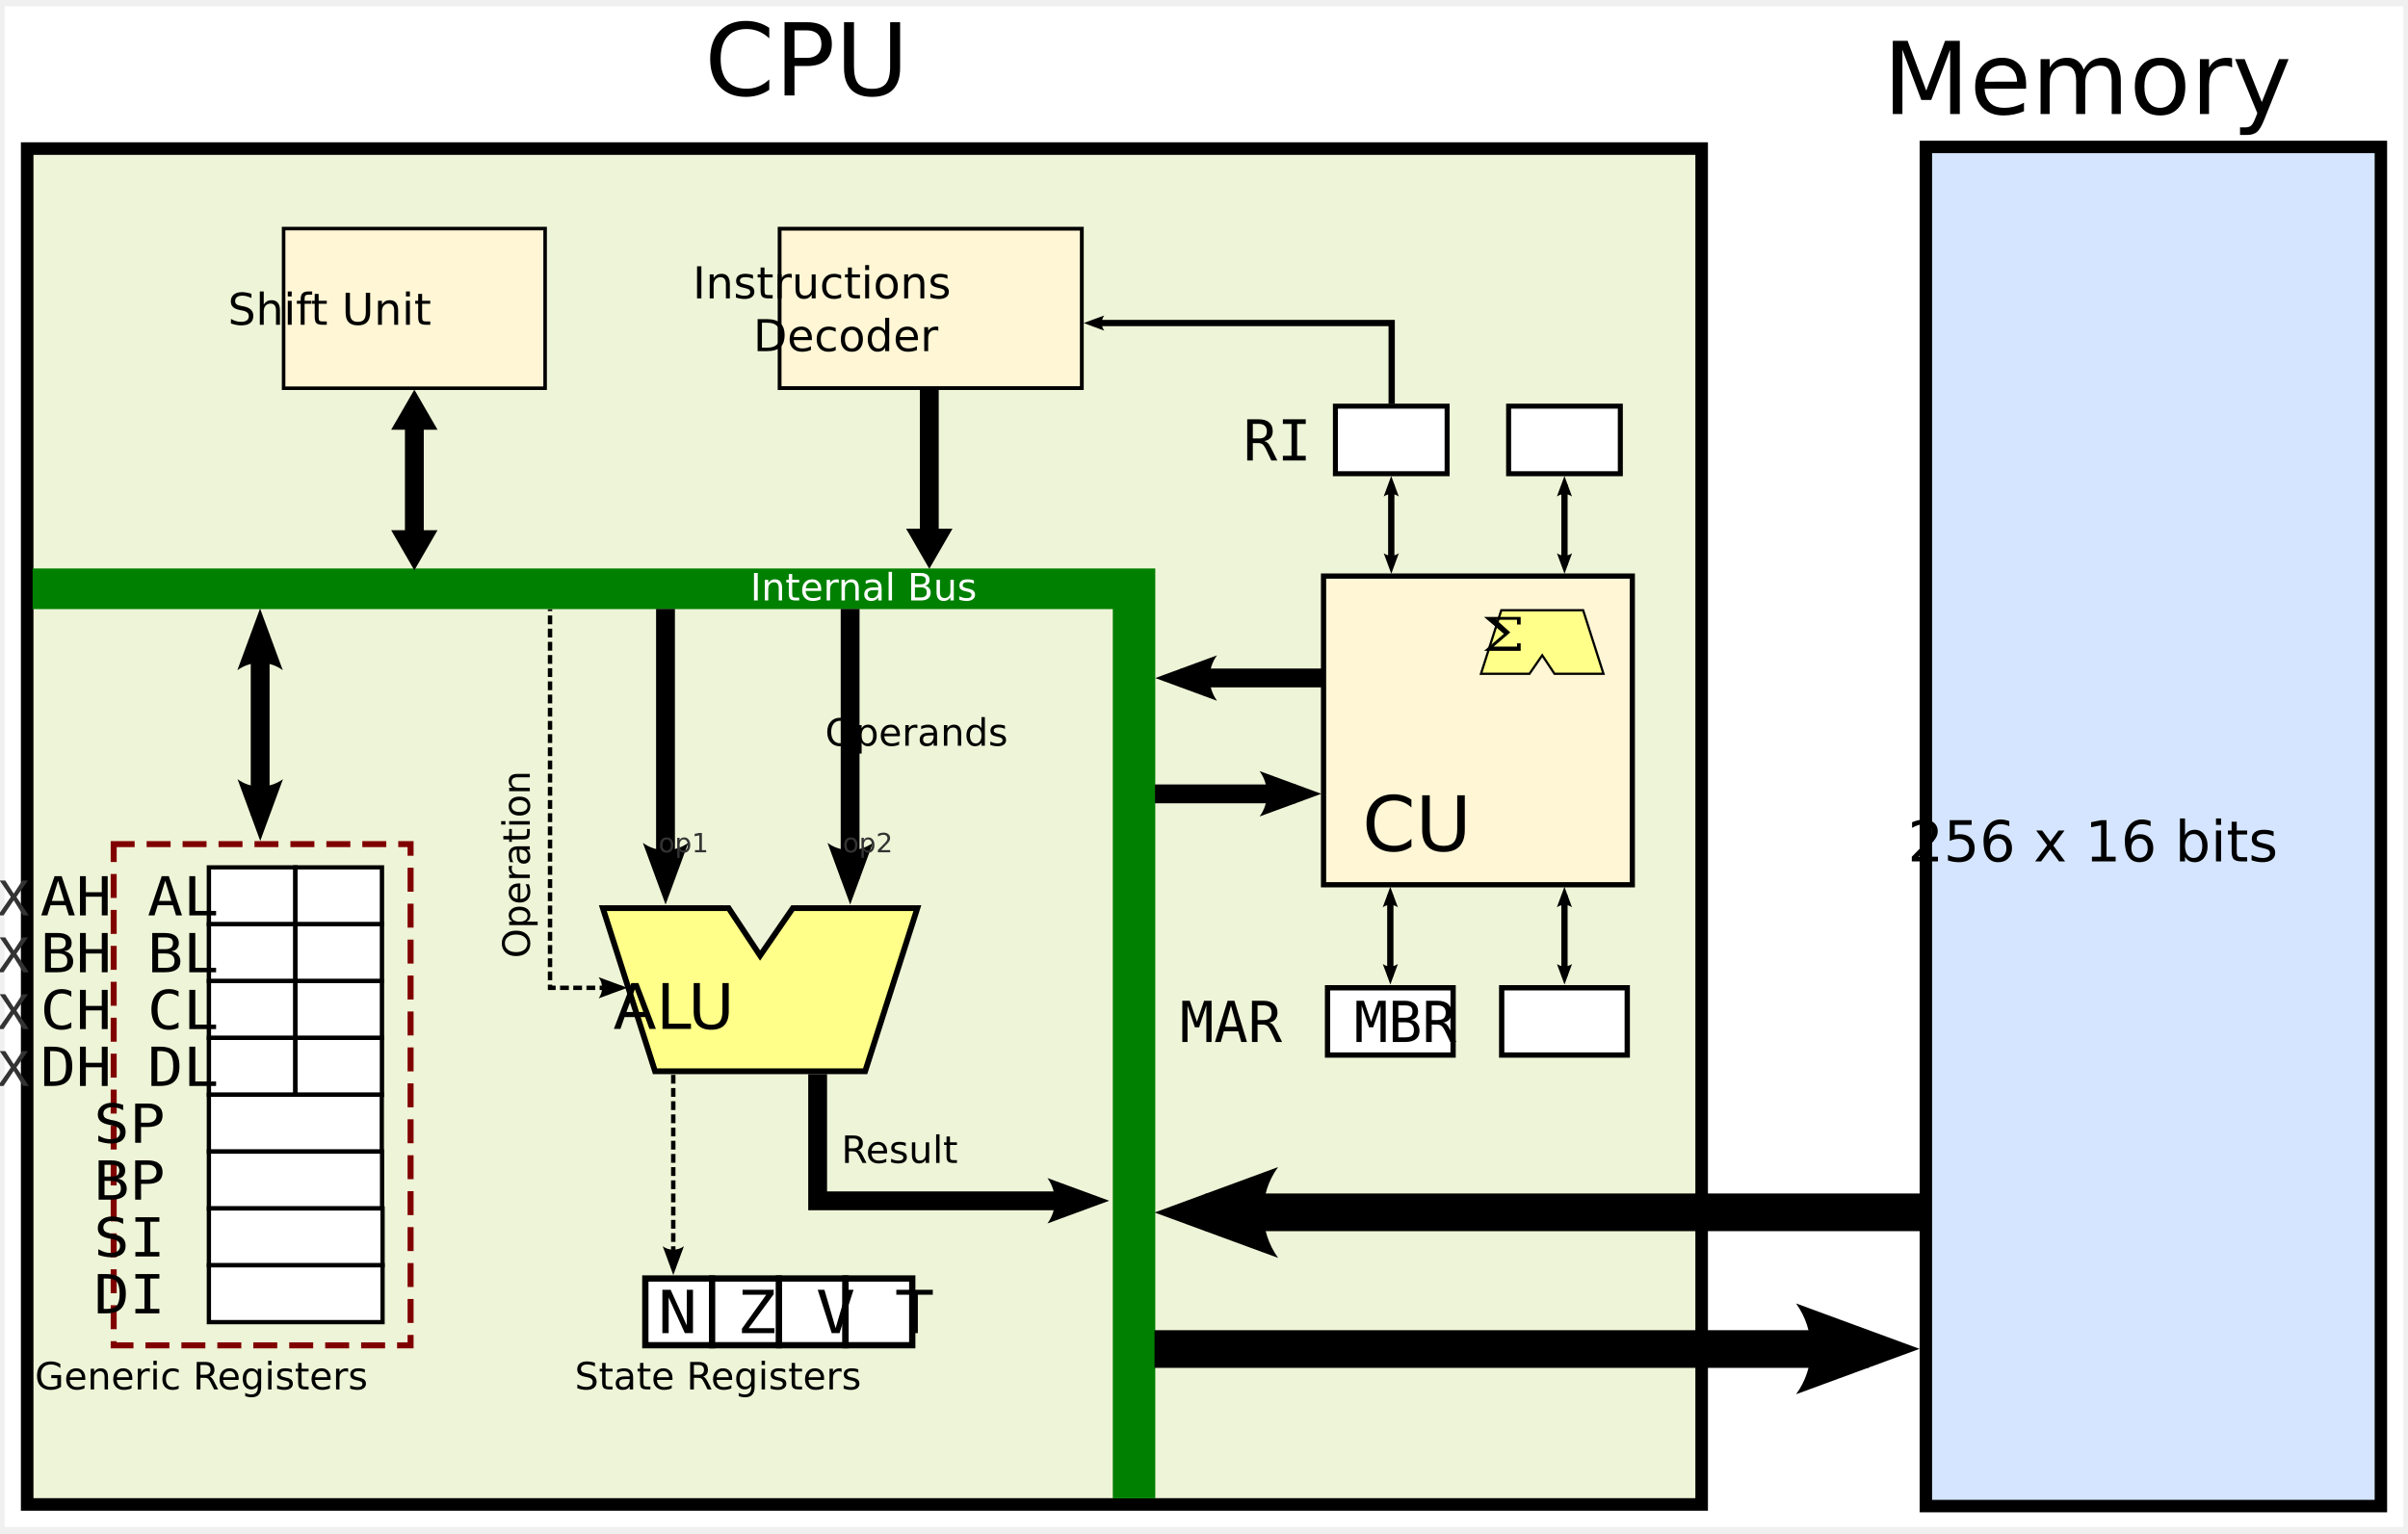
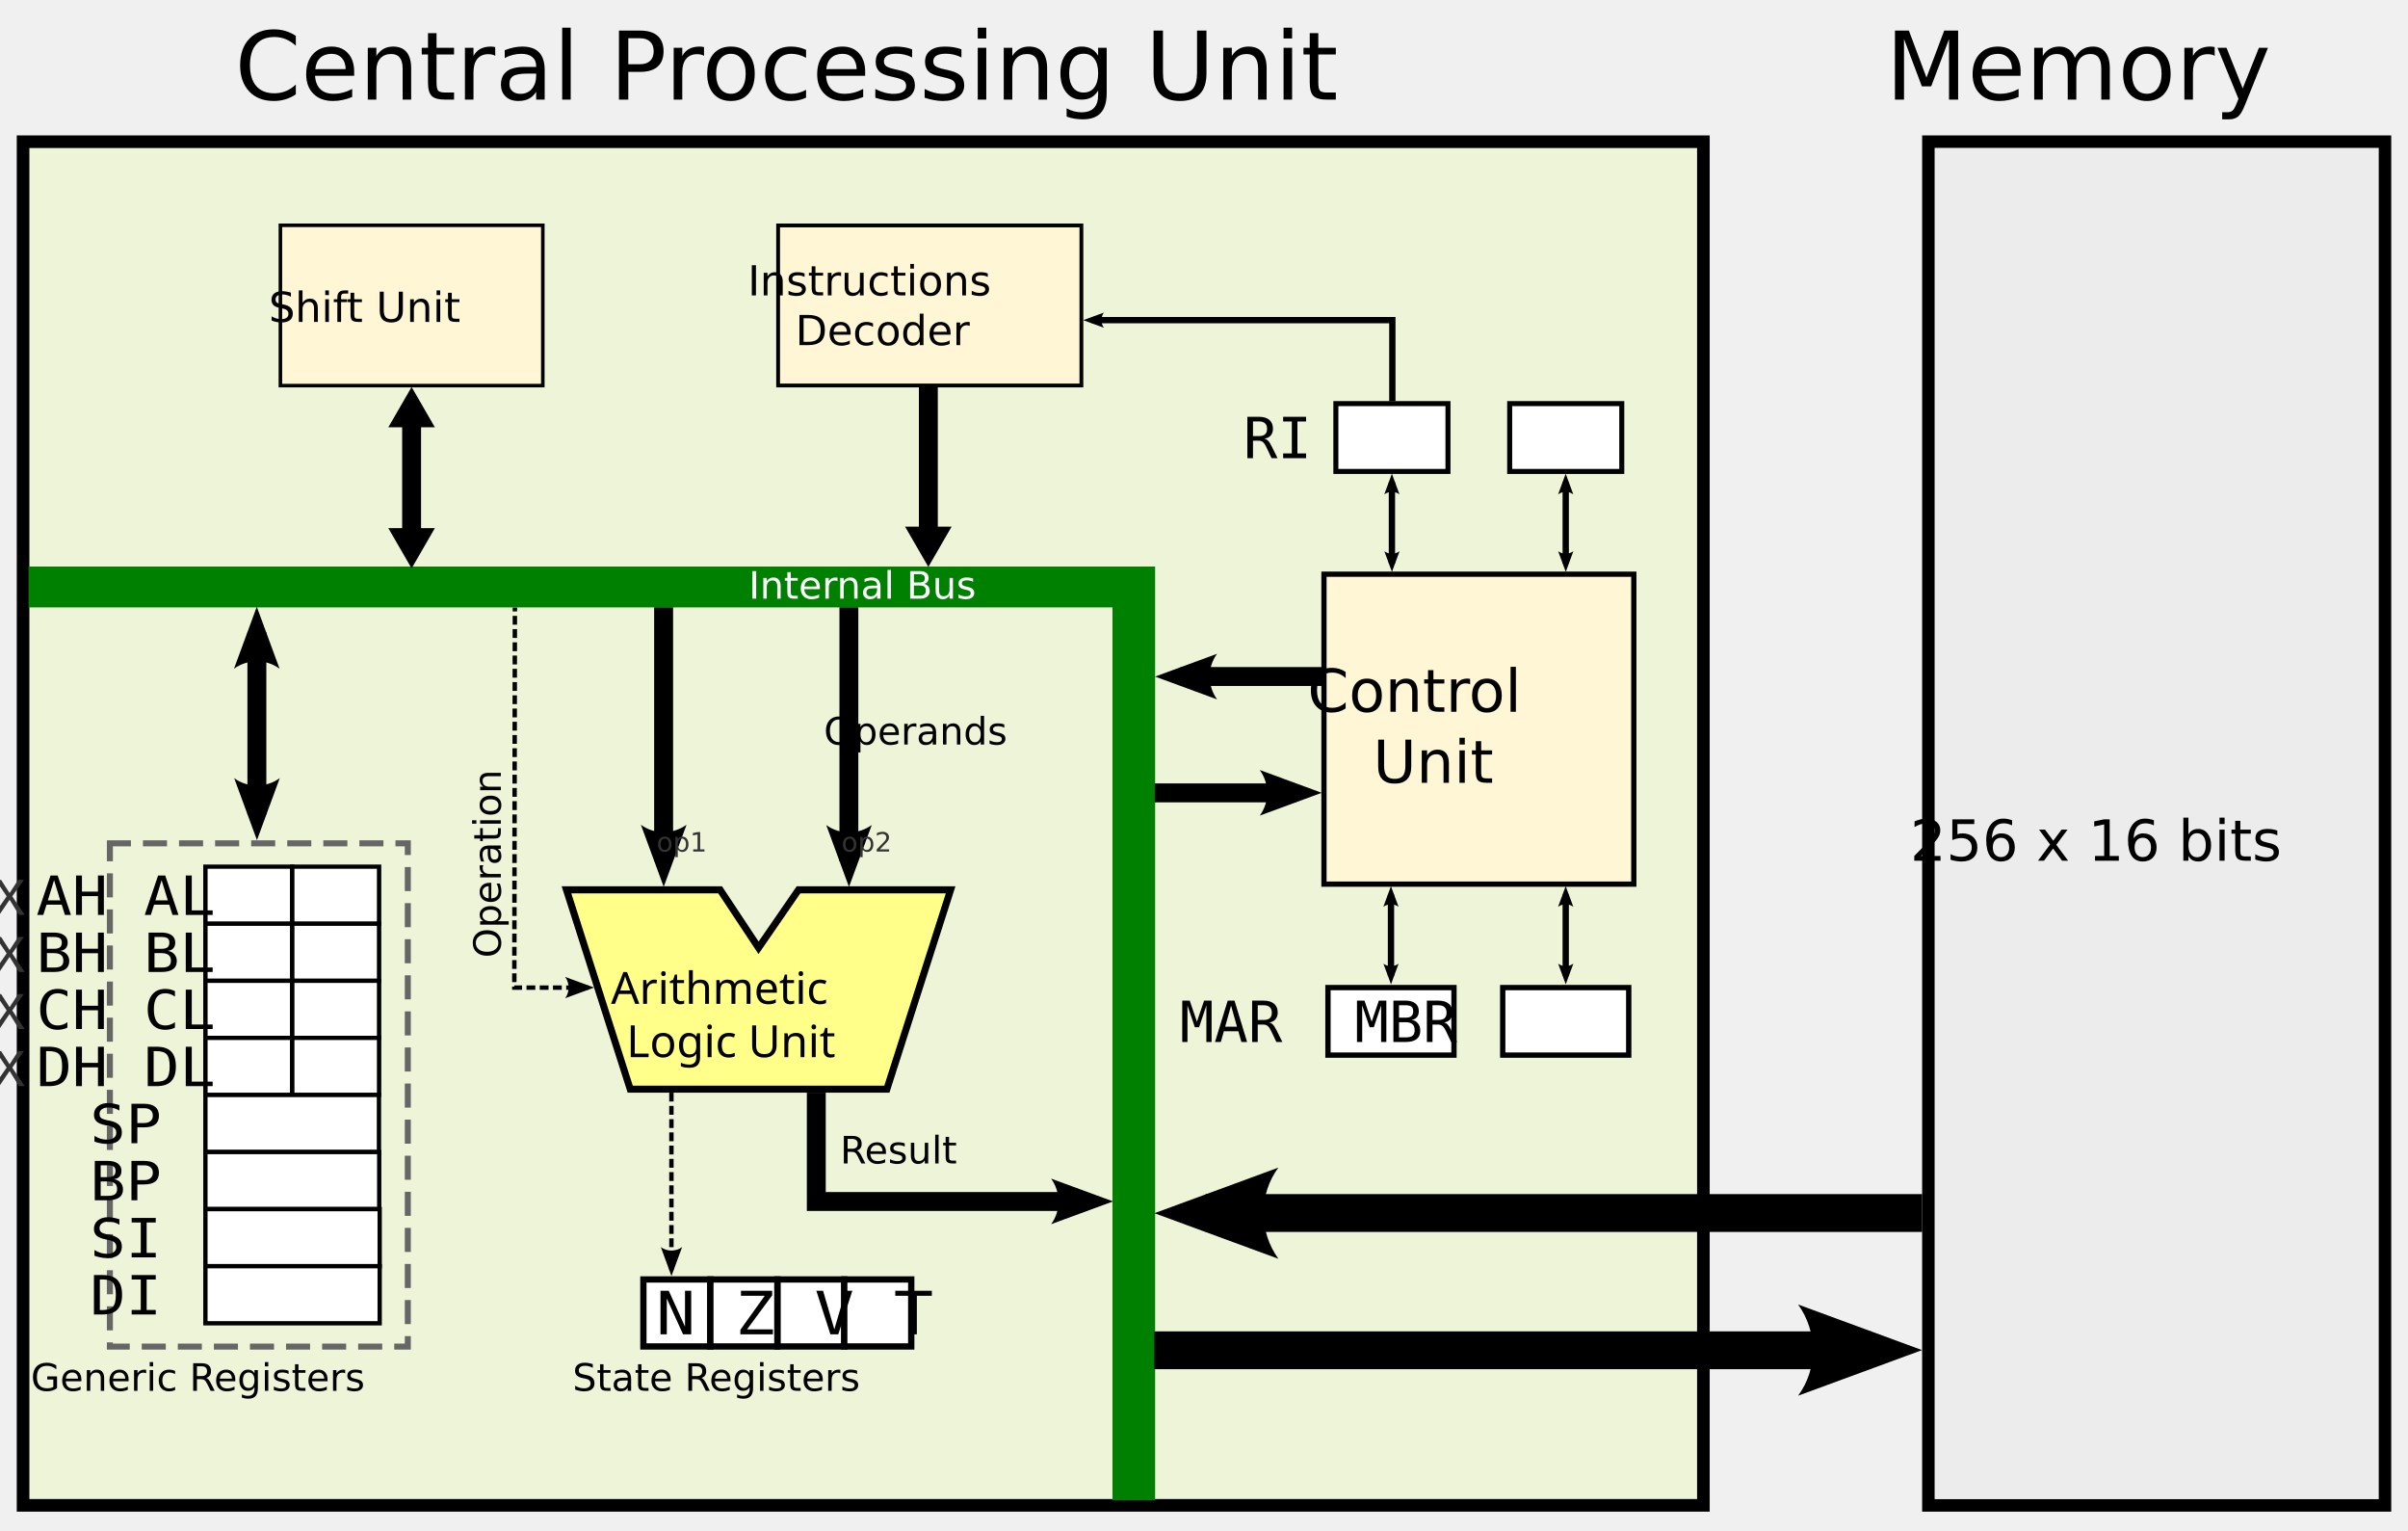
- <svg xmlns="http://www.w3.org/2000/svg" xmlns:ns1="http://sodipodi.sourceforge.net/DTD/inkex-0.dtd" width="288.111mm" height="183.487mm" id="svg2" version="1.1">
+ <svg xmlns="http://www.w3.org/2000/svg" xmlns:ns1="http://sodipodi.sourceforge.net/DTD/inkex-0.dtd" width="287.111mm" height="182.487mm" id="svg2" version="1.1">
  <defs id="defs4">
+     <style id="styles">
+ svg {
+    background-color: #fff;
+ }
+ </style>
    <marker orient="auto" refY="0" refX="0" id="TriangleInS" style="overflow:visible">
      <path id="path5653" d="M 5.77,0 -2.88,5 V -5 Z" style="fill-rule:evenodd;stroke:#000000;stroke-width:1pt" transform="scale(-0.2)" />
    </marker>
    <marker orient="auto" refY="0" refX="0" id="TriangleOutS" style="overflow:visible">
      <path id="path5662" d="M 5.77,0 -2.88,5 V -5 Z" style="fill-rule:evenodd;stroke:#000000;stroke-width:1pt" transform="scale(0.2)" />
    </marker>
    <marker orient="auto" refY="0" refX="0" id="Arrow2Sstart" style="overflow:visible">
      <path id="path8250" style="fill-rule:evenodd;stroke-width:0.625;stroke-linejoin:round" d="M 8.719,4.034 -2.207,0.016 8.719,-4.002 c -1.745,2.372 -1.735,5.617 -6e-7,8.035 z" transform="matrix(0.3,0,0,0.3,-0.69,0)" />
    </marker>
    <marker orient="auto" refY="0" refX="0" id="Arrow2Send" style="overflow:visible">
      <path id="path8253" style="fill-rule:evenodd;stroke-width:0.625;stroke-linejoin:round" d="M 8.719,4.034 -2.207,0.016 8.719,-4.002 c -1.745,2.372 -1.735,5.617 -6e-7,8.035 z" transform="matrix(-0.3,0,0,-0.3,0.69,0)" />
    </marker>
    <marker orient="auto" refY="0" refX="0" id="Arrow1Sstart" style="overflow:visible">
      <path id="path8232" d="M 0,0 5,-5 -12.5,0 5,5 Z" style="fill-rule:evenodd;stroke:#000000;stroke-width:1pt" transform="matrix(0.2,0,0,0.2,1.2,0)" />
    </marker>
    <marker orient="auto" refY="0" refX="0" id="Arrow1Mstart" style="overflow:visible">
      <path id="path8226" d="M 0,0 5,-5 -12.5,0 5,5 Z" style="fill-rule:evenodd;stroke:#000000;stroke-width:1pt" transform="matrix(0.4,0,0,0.4,4,0)" />
    </marker>
    <marker orient="auto" refY="0" refX="0" id="Arrow2Mstart" style="overflow:visible">
      <path id="path8244" style="fill-rule:evenodd;stroke-width:0.625;stroke-linejoin:round" d="M 8.719,4.034 -2.207,0.016 8.719,-4.002 c -1.745,2.372 -1.735,5.617 -6e-7,8.035 z" transform="scale(0.6)" />
    </marker>
    <marker orient="auto" refY="0" refX="0" id="Arrow2Mend" style="overflow:visible">
      <path id="path8247" style="fill-rule:evenodd;stroke-width:0.625;stroke-linejoin:round" d="M 8.719,4.034 -2.207,0.016 8.719,-4.002 c -1.745,2.372 -1.735,5.617 -6e-7,8.035 z" transform="scale(-0.6)" />
    </marker>
    <marker orient="auto" refY="0" refX="0" id="Arrow1Send" style="overflow:visible">
      <path id="path8235" d="M 0,0 5,-5 -12.5,0 5,5 Z" style="fill-rule:evenodd;stroke:#000000;stroke-width:1pt" transform="matrix(-0.2,0,0,-0.2,-1.2,0)" />
    </marker>
    <marker orient="auto" refY="0" refX="0" id="Arrow1Lend" style="overflow:visible">
      <path id="path8223" d="M 0,0 5,-5 -12.5,0 5,5 Z" style="fill-rule:evenodd;stroke:#000000;stroke-width:1pt" transform="matrix(-0.8,0,0,-0.8,-10,0)" />
    </marker>
    <marker orient="auto" refY="0" refX="0" id="Arrow2Sstart-7" style="overflow:visible">
      <path id="path8250-8" style="fill-rule:evenodd;stroke-width:0.625;stroke-linejoin:round" d="M 8.719,4.034 -2.207,0.016 8.719,-4.002 c -1.745,2.372 -1.735,5.617 -6e-7,8.035 z" transform="matrix(0.3,0,0,0.3,-0.69,0)" />
    </marker>
    <marker orient="auto" refY="0" refX="0" id="Arrow2Send-2" style="overflow:visible">
      <path id="path8253-3" style="fill-rule:evenodd;stroke-width:0.625;stroke-linejoin:round" d="M 8.719,4.034 -2.207,0.016 8.719,-4.002 c -1.745,2.372 -1.735,5.617 -6e-7,8.035 z" transform="matrix(-0.3,0,0,-0.3,0.69,0)" />
    </marker>
    <marker orient="auto" refY="0" refX="0" id="Arrow2Sstart-6" style="overflow:visible">
      <path id="path8250-0" style="fill-rule:evenodd;stroke-width:0.625;stroke-linejoin:round" d="M 8.719,4.034 -2.207,0.016 8.719,-4.002 c -1.745,2.372 -1.735,5.617 -6e-7,8.035 z" transform="matrix(0.3,0,0,0.3,-0.69,0)" />
    </marker>
    <marker orient="auto" refY="0" refX="0" id="Arrow2Send-9" style="overflow:visible">
      <path id="path8253-1" style="fill-rule:evenodd;stroke-width:0.625;stroke-linejoin:round" d="M 8.719,4.034 -2.207,0.016 8.719,-4.002 c -1.745,2.372 -1.735,5.617 -6e-7,8.035 z" transform="matrix(-0.3,0,0,-0.3,0.69,0)" />
    </marker>
  </defs>
-   <g id="layer1" transform="translate(-77.03427,-84.54429)">
-     <rect style="fill:#ffffff;fill-opacity:1;stroke:none;stroke-width:49.395" id="rect8183" width="1084.724" height="687.874" x="79.135" y="87.354" />
-     <rect style="fill:#eef4d7;stroke:#000000;stroke-width:5.68;stroke-linecap:square;stroke-linejoin:miter;stroke-miterlimit:4;stroke-dasharray:none;stroke-dashoffset:0;stroke-opacity:1" id="cpu" width="757.219" height="613.289" x="89.323" y="151.749">
+   <g id="layer1" transform="translate(-78.92404,-86.43405)">
+     <rect style="fill:#eef4d7;stroke:#000000;stroke-width:5.684;stroke-linecap:square;stroke-linejoin:miter;stroke-miterlimit:4;stroke-dasharray:none;stroke-dashoffset:0;stroke-opacity:1" id="cpu" width="757.219" height="614.316" x="89.323" y="150.276">
      </rect>
-     <text xml:space="preserve" style="font-style:normal;font-variant:normal;font-weight:normal;font-stretch:normal;font-size:34.078px;line-height:0%;font-family:'DejaVu Sans';-inkscape-font-specification:'DejaVu Sans';text-align:center;letter-spacing:0px;word-spacing:0px;writing-mode:lr-tb;text-anchor:middle;fill:#000000;fill-opacity:1;stroke:none;stroke-width:2.84" x="468.909" y="127.716" id="text3757">
-       <tspan id="tspan3759" x="468.909" y="127.716" style="font-size:45.437px;line-height:1.5;stroke-width:2.84">CPU</tspan>
+     <path style="fill:none;stroke:#000000;stroke-width:8.508;stroke-linecap:butt;stroke-linejoin:miter;stroke-miterlimit:4;stroke-dasharray:none;stroke-opacity:1;marker-start:none;marker-end:url(#Arrow2Send)" d="M 461.47,359.996 V 474.492" id="path3276" />
+     <path d="M 377.979,359.996 V 474.422" style="fill:none;stroke:#000000;stroke-width:8.534;stroke-linecap:butt;stroke-linejoin:miter;stroke-miterlimit:4;stroke-dasharray:none;stroke-opacity:1;marker-start:none;marker-end:url(#Arrow2Send)" id="path3274" />
+     <text xml:space="preserve" style="font-style:normal;font-variant:normal;font-weight:normal;font-stretch:normal;font-size:42.667px;line-height:0%;font-family:'DejaVu Sans';-inkscape-font-specification:'DejaVu Sans';text-align:center;letter-spacing:0px;word-spacing:0px;writing-mode:lr-tb;text-anchor:middle;fill:#000000;fill-opacity:1;stroke:none;stroke-width:2.84" x="467.245" y="131.318" id="text3757">
+       <tspan id="tspan3759" x="467.245" y="131.318" style="font-size:42.667px;line-height:1.5;stroke-width:2.84">Central Processing Unit</tspan>
    </text>
    <g id="g6105" transform="matrix(2.839827,0,0,2.839827,-115.4107,-80.67308)">
-       <rect style="fill:none;stroke:#800000;stroke-width:0.954;stroke-linecap:square;stroke-linejoin:miter;stroke-miterlimit:4;stroke-dasharray:2.862, 2.862;stroke-dashoffset:0;stroke-opacity:1" id="rect6017" width="47.277" height="79.837" x="85.87" y="192.628" />
+       <rect style="fill:none;stroke:#666666;stroke-width:0.954;stroke-linecap:square;stroke-linejoin:miter;stroke-miterlimit:4;stroke-dasharray:2.862, 2.862;stroke-dashoffset:0;stroke-opacity:1" id="rect6017" width="47.277" height="79.837" x="85.87" y="192.628" />
      <g id="g4265" transform="matrix(0.9907404,0,0,0.9591005,12.09629,8.214436)">
        <rect height="9.441" id="inkscape-table3" ns1:table-id="inkscape-table3" x="89.764" y="196.136" ns1:column="0" ns1:row="0" style="fill:#ffffff;stroke:#000000;stroke-width:0.7;stroke-miterlimit:4;stroke-dasharray:none;stroke-opacity:1" width="13.909" />
        <rect height="9.441" id="inkscape-table3g" ns1:table-id="inkscape-table3" x="103.673" y="196.136" ns1:column="1" ns1:row="0" style="fill:#ffffff;stroke:#000000;stroke-width:0.7;stroke-miterlimit:4;stroke-dasharray:none;stroke-opacity:1" width="13.909" />
      </g>
      <text id="text5579" y="214.142" x="109.484" style="font-style:normal;font-variant:normal;font-weight:normal;font-stretch:normal;line-height:0%;font-family:'DejaVu Sans Mono';-inkscape-font-specification:'DejaVu Sans Mono';text-align:center;letter-spacing:0px;word-spacing:0px;writing-mode:lr-tb;text-anchor:middle;fill:#000000;fill-opacity:1;stroke:none" xml:space="preserve" transform="scale(1.049818,0.9525463)">
        <tspan y="214.142" x="109.484" id="tspan5581" style="font-size:9px;line-height:1.5;word-spacing:-3px">AH AL</tspan>
      </text>
      <g transform="matrix(0.9907404,0,0,0.9591005,12.09629,17.26898)" id="g4399">
        <rect width="13.909" style="fill:#ffffff;stroke:#000000;stroke-width:0.7;stroke-miterlimit:4;stroke-dasharray:none;stroke-opacity:1" ns1:row="0" ns1:column="0" y="196.136" x="89.764" ns1:table-id="inkscape-table3" id="rect4401" height="9.441" />
        <rect width="13.909" style="fill:#ffffff;stroke:#000000;stroke-width:0.7;stroke-miterlimit:4;stroke-dasharray:none;stroke-opacity:1" ns1:row="0" ns1:column="1" y="196.136" x="103.673" ns1:table-id="inkscape-table3" id="rect4403" height="9.441" />
      </g>
      <text transform="scale(1.049818,0.9525463)" xml:space="preserve" style="font-style:normal;font-variant:normal;font-weight:normal;font-stretch:normal;line-height:0%;font-family:'DejaVu Sans Mono';-inkscape-font-specification:'DejaVu Sans Mono';text-align:center;letter-spacing:0px;word-spacing:0px;writing-mode:lr-tb;text-anchor:middle;fill:#000000;fill-opacity:1;stroke:none" x="109.484" y="223.648" id="text4405">
        <tspan style="font-size:9px;line-height:1.5;word-spacing:-3px" id="tspan4407" x="109.484" y="223.648">BH BL</tspan>
      </text>
      <g transform="matrix(0.9907404,0,0,0.9591005,12.09629,26.32352)" id="g4387">
        <rect width="13.909" style="fill:#ffffff;stroke:#000000;stroke-width:0.7;stroke-miterlimit:4;stroke-dasharray:none;stroke-opacity:1" ns1:row="0" ns1:column="0" y="196.136" x="89.764" ns1:table-id="inkscape-table3" id="rect4389" height="9.441" />
        <rect width="13.909" style="fill:#ffffff;stroke:#000000;stroke-width:0.7;stroke-miterlimit:4;stroke-dasharray:none;stroke-opacity:1" ns1:row="0" ns1:column="1" y="196.136" x="103.673" ns1:table-id="inkscape-table3" id="rect4391" height="9.441" />
      </g>
      <text transform="scale(1.049818,0.9525463)" xml:space="preserve" style="font-style:normal;font-variant:normal;font-weight:normal;font-stretch:normal;line-height:0%;font-family:'DejaVu Sans Mono';-inkscape-font-specification:'DejaVu Sans Mono';text-align:center;letter-spacing:0px;word-spacing:0px;writing-mode:lr-tb;text-anchor:middle;fill:#000000;fill-opacity:1;stroke:none" x="109.484" y="233.153" id="text4393">
        <tspan style="font-size:9px;line-height:1.5;word-spacing:-3px" id="tspan4395" x="109.484" y="233.153">CH CL</tspan>
      </text>
      <g transform="matrix(0.9907404,0,0,0.9591005,12.09629,35.37806)" id="g4375">
        <rect width="13.909" style="fill:#ffffff;stroke:#000000;stroke-width:0.7;stroke-miterlimit:4;stroke-dasharray:none;stroke-opacity:1" ns1:row="0" ns1:column="0" y="196.136" x="89.764" ns1:table-id="inkscape-table3" id="rect4377" height="9.441" />
        <rect width="13.909" style="fill:#ffffff;stroke:#000000;stroke-width:0.7;stroke-miterlimit:4;stroke-dasharray:none;stroke-opacity:1" ns1:row="0" ns1:column="1" y="196.136" x="103.673" ns1:table-id="inkscape-table3" id="rect4379" height="9.441" />
      </g>
      <text transform="scale(1.049818,0.9525463)" xml:space="preserve" style="font-style:normal;font-variant:normal;font-weight:normal;font-stretch:normal;line-height:0%;font-family:'DejaVu Sans Mono';-inkscape-font-specification:'DejaVu Sans Mono';text-align:center;letter-spacing:0px;word-spacing:0px;writing-mode:lr-tb;text-anchor:middle;fill:#000000;fill-opacity:1;stroke:none" x="109.484" y="242.659" id="text4381">
        <tspan style="font-size:9px;line-height:1.5;word-spacing:-3px" id="tspan4383" x="109.484" y="242.659">DH DL</tspan>
      </text>
      <rect height="9.055" id="rect4365" ns1:table-id="inkscape-table3" x="101.029" y="232.546" ns1:column="0" ns1:row="0" style="fill:#ffffff;stroke:#000000;stroke-width:0.682;stroke-miterlimit:4;stroke-dasharray:none;stroke-opacity:1" width="27.537" />
      <text transform="scale(1.049818,0.9525463)" xml:space="preserve" style="font-style:normal;font-variant:normal;font-weight:normal;font-stretch:normal;line-height:0%;font-family:'DejaVu Sans Mono';-inkscape-font-specification:'DejaVu Sans Mono';text-align:center;letter-spacing:0px;word-spacing:0px;writing-mode:lr-tb;text-anchor:middle;fill:#000000;fill-opacity:1;stroke:none" x="109.484" y="252.165" id="text4369">
        <tspan style="font-size:9px;line-height:1.5;word-spacing:-3px" id="tspan4371" x="109.484" y="252.165">SP</tspan>
      </text>
      <rect height="9.055" id="rect4353" ns1:table-id="inkscape-table3" x="101.029" y="241.601" ns1:column="0" ns1:row="0" style="fill:#ffffff;stroke:#000000;stroke-width:0.682;stroke-miterlimit:4;stroke-dasharray:none;stroke-opacity:1" width="27.58" />
      <text transform="scale(1.049818,0.9525463)" xml:space="preserve" style="font-style:normal;font-variant:normal;font-weight:normal;font-stretch:normal;line-height:0%;font-family:'DejaVu Sans Mono';-inkscape-font-specification:'DejaVu Sans Mono';text-align:center;letter-spacing:0px;word-spacing:0px;writing-mode:lr-tb;text-anchor:middle;fill:#000000;fill-opacity:1;stroke:none" x="109.484" y="261.67" id="text4357">
        <tspan style="font-size:9px;line-height:1.5;word-spacing:-3px" id="tspan4359" x="109.484" y="261.67">BP</tspan>
      </text>
      <rect height="9.055" id="rect4341" ns1:table-id="inkscape-table3" x="101.029" y="250.655" ns1:column="0" ns1:row="0" style="fill:#ffffff;stroke:#000000;stroke-width:0.682;stroke-miterlimit:4;stroke-dasharray:none;stroke-opacity:1" width="27.655" />
      <text transform="scale(1.049818,0.9525463)" xml:space="preserve" style="font-style:normal;font-variant:normal;font-weight:normal;font-stretch:normal;line-height:0%;font-family:'DejaVu Sans Mono';-inkscape-font-specification:'DejaVu Sans Mono';text-align:center;letter-spacing:0px;word-spacing:0px;writing-mode:lr-tb;text-anchor:middle;fill:#000000;fill-opacity:1;stroke:none" x="109.484" y="271.176" id="text4345">
        <tspan style="font-size:9px;line-height:1.5;word-spacing:-3px" id="tspan4347" x="109.484" y="271.176">SI</tspan>
      </text>
      <rect height="9.055" id="rect4329" ns1:table-id="inkscape-table3" x="101.029" y="259.71" ns1:column="0" ns1:row="0" style="fill:#ffffff;stroke:#000000;stroke-width:0.682;stroke-miterlimit:4;stroke-dasharray:none;stroke-opacity:1" width="27.655" />
      <text transform="scale(1.049818,0.9525463)" xml:space="preserve" style="font-style:normal;font-variant:normal;font-weight:normal;font-stretch:normal;line-height:0%;font-family:'DejaVu Sans Mono';-inkscape-font-specification:'DejaVu Sans Mono';text-align:center;letter-spacing:0px;word-spacing:0px;writing-mode:lr-tb;text-anchor:middle;fill:#000000;fill-opacity:1;stroke:none" x="109.484" y="280.682" id="text4333">
        <tspan style="font-size:9px;line-height:1.5;word-spacing:-3px" id="tspan4335" x="109.484" y="280.682">DI</tspan>
      </text>
      <text transform="scale(1.049818,0.9525463)" xml:space="preserve" style="font-style:normal;font-variant:normal;font-weight:normal;font-stretch:normal;line-height:0%;font-family:'DejaVu Sans Mono';-inkscape-font-specification:'DejaVu Sans Mono';text-align:center;letter-spacing:0px;word-spacing:0px;writing-mode:lr-tb;text-anchor:middle;fill:#333333;fill-opacity:1;stroke:none" x="89.449" y="214.142" id="text4578">
        <tspan style="font-style:normal;font-variant:normal;font-weight:normal;font-stretch:normal;font-size:8px;line-height:150%;font-family:'DejaVu Sans Mono';-inkscape-font-specification:'DejaVu Sans Mono';text-align:center;word-spacing:-3px;writing-mode:lr-tb;text-anchor:middle;fill:#333333" id="tspan4580" x="89.449" y="214.142">AX</tspan>
      </text>
      <text id="text4582" y="223.648" x="89.449" style="font-style:normal;font-variant:normal;font-weight:normal;font-stretch:normal;line-height:0%;font-family:'DejaVu Sans Mono';-inkscape-font-specification:'DejaVu Sans Mono';text-align:center;letter-spacing:0px;word-spacing:0px;writing-mode:lr-tb;text-anchor:middle;fill:#333333;fill-opacity:1;stroke:none" xml:space="preserve" transform="scale(1.049818,0.9525463)">
        <tspan y="223.648" x="89.449" id="tspan4584" style="font-style:normal;font-variant:normal;font-weight:normal;font-stretch:normal;font-size:8px;line-height:150%;font-family:'DejaVu Sans Mono';-inkscape-font-specification:'DejaVu Sans Mono';text-align:center;word-spacing:-3px;writing-mode:lr-tb;text-anchor:middle;fill:#333333">BX</tspan>
      </text>
      <text id="text4586" y="233.153" x="89.449" style="font-style:normal;font-variant:normal;font-weight:normal;font-stretch:normal;line-height:0%;font-family:'DejaVu Sans Mono';-inkscape-font-specification:'DejaVu Sans Mono';text-align:center;letter-spacing:0px;word-spacing:0px;writing-mode:lr-tb;text-anchor:middle;fill:#333333;fill-opacity:1;stroke:none" xml:space="preserve" transform="scale(1.049818,0.9525463)">
        <tspan y="233.153" x="89.449" id="tspan4588" style="font-style:normal;font-variant:normal;font-weight:normal;font-stretch:normal;font-size:8px;line-height:150%;font-family:'DejaVu Sans Mono';-inkscape-font-specification:'DejaVu Sans Mono';text-align:center;word-spacing:-3px;writing-mode:lr-tb;text-anchor:middle;fill:#333333">CX</tspan>
      </text>
      <text id="text4590" y="242.659" x="89.449" style="font-style:normal;font-variant:normal;font-weight:normal;font-stretch:normal;line-height:0%;font-family:'DejaVu Sans Mono';-inkscape-font-specification:'DejaVu Sans Mono';text-align:center;letter-spacing:0px;word-spacing:0px;writing-mode:lr-tb;text-anchor:middle;fill:#333333;fill-opacity:1;stroke:none" xml:space="preserve" transform="scale(1.049818,0.9525463)">
        <tspan y="242.659" x="89.449" id="tspan4592" style="font-style:normal;font-variant:normal;font-weight:normal;font-stretch:normal;font-size:8px;line-height:150%;font-family:'DejaVu Sans Mono';-inkscape-font-specification:'DejaVu Sans Mono';text-align:center;word-spacing:-3px;writing-mode:lr-tb;text-anchor:middle;fill:#333333">DX</tspan>
      </text>
    </g>
    <text id="text6019" y="712.999" x="195.159" style="font-style:normal;font-variant:normal;font-weight:normal;font-stretch:normal;font-size:34.078px;line-height:0%;font-family:'DejaVu Sans';-inkscape-font-specification:'DejaVu Sans';text-align:center;letter-spacing:0px;word-spacing:0px;writing-mode:lr-tb;text-anchor:middle;fill:#000000;fill-opacity:1;stroke:none;stroke-width:2.84" xml:space="preserve">
      <tspan style="font-style:normal;font-variant:normal;font-weight:normal;font-stretch:normal;font-size:17.039px;line-height:120%;font-family:'DejaVu Sans';-inkscape-font-specification:'DejaVu Sans';text-align:center;writing-mode:lr-tb;text-anchor:middle;stroke-width:2.84" y="712.999" x="195.159" id="tspan8174">Generic Registers</tspan>
    </text>
-     <g transform="matrix(2.839827,0,0,2.839827,-218.2022,-46.82592)" id="g6100">
-       <path style="fill:#ffff89;fill-opacity:1;stroke:#000000;stroke-width:0.917px;stroke-linecap:butt;stroke-linejoin:miter;stroke-opacity:1" d="m 208.269,216.887 -8.311,-25.982 h 20.033 L 225,198.463 l 5.21,-7.558 h 19.832 l -8.311,25.982 z" id="path6082" />
-       <text id="text6096" y="210.137" x="224.604" style="font-style:normal;font-variant:normal;font-weight:normal;font-stretch:normal;line-height:0%;font-family:'DejaVu Sans';-inkscape-font-specification:'DejaVu Sans';text-align:center;letter-spacing:0px;word-spacing:0px;writing-mode:lr-tb;text-anchor:middle;fill:#000000;fill-opacity:1;stroke:none" xml:space="preserve">
-         <tspan style="font-size:10px;line-height:1.5" y="210.137" x="224.604" id="tspan6098">ALU</tspan>
-       </text>
-     </g>
+     <path style="fill:#ffff89;fill-opacity:1;stroke:#000000;stroke-width:3.169px;stroke-linecap:butt;stroke-linejoin:miter;stroke-opacity:1" d="M 362.929,577.107 334.202,487.299 h 69.246 l 17.311,26.126 18.007,-26.126 h 68.55 l -28.728,89.808 z" id="path6082" />
    <g id="g4686" transform="matrix(2.839827,0,0,2.839827,-110.2888,-51.66666)">
      <rect width="10.63" style="fill:#ffffff;stroke:#000000;stroke-width:1px;stroke-miterlimit:4;stroke-dasharray:none;stroke-opacity:1" ns1:row="0" ns1:column="2" y="251.598" x="189.985" ns1:table-id="inkscape-table4" id="inkscape-table4n" height="10.63" />
      <rect width="10.63" style="fill:#ffffff;stroke:#000000;stroke-width:1px;stroke-miterlimit:4;stroke-dasharray:none;stroke-opacity:1" ns1:row="0" ns1:column="0" y="251.598" x="168.725" ns1:table-id="inkscape-table4" id="inkscape-table4" height="10.63" />
      <rect width="10.63" style="fill:#ffffff;stroke:#000000;stroke-width:1px;stroke-miterlimit:4;stroke-dasharray:none;stroke-opacity:1" ns1:row="0" ns1:column="1" y="251.598" x="179.355" ns1:table-id="inkscape-table4" id="inkscape-table4G" height="10.63" />
      <rect height="10.63" id="rect4259" ns1:table-id="inkscape-table4" x="200.599" y="251.598" ns1:column="2" ns1:row="0" style="fill:#ffffff;stroke:#000000;stroke-width:1px;stroke-miterlimit:4;stroke-dasharray:none;stroke-opacity:1" width="10.63" />
      <text transform="scale(1.049818,0.9525463)" id="text5985-7" y="273.27" x="162.633" style="font-style:normal;font-variant:normal;font-weight:normal;font-stretch:normal;line-height:0%;font-family:'DejaVu Sans Mono';-inkscape-font-specification:'DejaVu Sans Mono';text-align:center;letter-spacing:0px;word-spacing:0px;writing-mode:lr-tb;text-anchor:middle;fill:#000000;fill-opacity:1;stroke:none" xml:space="preserve">
        <tspan style="font-size:9.945px;line-height:1.5;text-align:start;word-spacing:-1.9px;text-anchor:start" dx="0" y="273.27" x="162.633" id="tspan5987-2">N Z V T</tspan>
      </text>
    </g>
-     <path style="fill:none;stroke:#000000;stroke-width:1.988;stroke-linecap:butt;stroke-linejoin:miter;stroke-miterlimit:4;stroke-dasharray:3.976, 1.988;stroke-dashoffset:0;stroke-opacity:1;marker-end:url(#Arrow2Mend)" d="m 381.494,570.726 v 87.928" id="path3262" />
+     <path style="fill:none;stroke:#000000;stroke-width:1.988;stroke-linecap:butt;stroke-linejoin:miter;stroke-miterlimit:4;stroke-dasharray:3.976, 1.988;stroke-dashoffset:0;stroke-opacity:1;marker-end:url(#Arrow2Mend)" d="m 381.494,578.691 v 79.964" id="path3262" />
    <g id="g14779" transform="matrix(2.839827,0,0,2.839827,-85.96921,-66.52861)">
      <rect y="89.626" x="181.543" height="25.388" width="48.124" id="rect14777" style="fill:#fff6d5;fill-opacity:1;stroke:#000000;stroke-width:0.605;stroke-linecap:butt;stroke-linejoin:miter;stroke-miterlimit:4;stroke-dasharray:none;stroke-dashoffset:0;stroke-opacity:1" />
-       <text xml:space="preserve" style="font-style:normal;font-variant:normal;font-weight:normal;font-stretch:normal;line-height:0%;font-family:'DejaVu Sans';-inkscape-font-specification:'DejaVu Sans';text-align:center;letter-spacing:0px;word-spacing:0px;writing-mode:lr-tb;text-anchor:middle;fill:#000000;fill-opacity:1;stroke:none" x="205.434" y="100.73" id="text9796">
-         <tspan id="tspan9800" x="205.434" y="100.73" style="font-size:7px;line-height:120%">Instructions</tspan>
-         <tspan x="205.434" y="109.13" style="font-size:7px;line-height:120%" id="tspan3163">Decoder</tspan>
+       <text xml:space="preserve" style="font-style:normal;font-variant:normal;font-weight:normal;font-stretch:normal;font-size:6.573px;line-height:0%;font-family:'DejaVu Sans';-inkscape-font-specification:'DejaVu Sans';text-align:center;letter-spacing:0px;word-spacing:0px;writing-mode:lr-tb;text-anchor:middle;fill:#000000;fill-opacity:1;stroke:none" x="205.434" y="100.73" id="text9796">
+         <tspan id="tspan9800" x="205.434" y="100.73" style="font-size:6.573px;line-height:120%">Instructions</tspan>
+         <tspan x="205.434" y="108.618" style="font-size:6.573px;line-height:120%" id="tspan3163">Decoder</tspan>
      </text>
    </g>
    <path style="color:#000000;font-style:normal;font-variant:normal;font-weight:normal;font-stretch:normal;font-size:medium;line-height:normal;font-family:Sans;-inkscape-font-specification:Sans;text-indent:0;text-align:start;text-decoration:none;text-decoration-line:none;letter-spacing:normal;word-spacing:normal;text-transform:none;writing-mode:lr-tb;direction:ltr;baseline-shift:baseline;text-anchor:start;display:inline;overflow:visible;visibility:visible;fill:#008000;stroke:#008000;stroke-width:5.687;stroke-miterlimit:4;stroke-dasharray:none;marker:none;enable-background:accumulate" d="m 94.624,344.509 v 12.715 H 583.095 v 402.199 h 13.522 c 0,-138.305 0,-276.61 0,-414.914 -167.331,0 -334.661,0 -501.992,0 z" id="path9808" />
    <text id="text9818" y="356.139" x="494.638" style="font-style:normal;font-variant:normal;font-weight:normal;font-stretch:normal;font-size:34.078px;line-height:0%;font-family:'DejaVu Sans';-inkscape-font-specification:'DejaVu Sans';text-align:center;letter-spacing:0px;word-spacing:0px;writing-mode:lr-tb;text-anchor:middle;fill:#ffffff;fill-opacity:1;stroke:none;stroke-width:2.84" xml:space="preserve">
      <tspan style="font-style:normal;font-variant:normal;font-weight:normal;font-stretch:normal;font-size:17.039px;line-height:120%;font-family:'DejaVu Sans';-inkscape-font-specification:'DejaVu Sans';text-align:center;writing-mode:lr-tb;text-anchor:middle;fill:#ffffff;stroke-width:2.84" y="356.139" x="494.638" id="tspan9820">Internal Bus</tspan>
    </text>
    <path style="fill:none;stroke:#000000;stroke-width:8.519;stroke-linecap:butt;stroke-linejoin:miter;stroke-miterlimit:4;stroke-dasharray:none;stroke-opacity:1;marker-start:url(#Arrow2Sstart);marker-end:url(#Arrow2Send)" d="m 194.682,371.282 v 82.116" id="path3272" />
-     <path d="M 377.98,359.996 V 482.178" style="fill:none;stroke:#000000;stroke-width:8.519;stroke-linecap:butt;stroke-linejoin:miter;stroke-miterlimit:4;stroke-dasharray:none;stroke-opacity:1;marker-start:none;marker-end:url(#Arrow2Send)" id="path3274" />
-     <path style="fill:none;stroke:#000000;stroke-width:8.519;stroke-linecap:butt;stroke-linejoin:miter;stroke-miterlimit:4;stroke-dasharray:none;stroke-opacity:1;marker-start:none;marker-end:url(#Arrow2Send)" d="M 461.469,359.996 V 482.178" id="path3276" />
-     <path d="m 446.781,570.391 v 57.317 h 120.327" style="fill:none;stroke:#000000;stroke-width:8.519;stroke-linecap:butt;stroke-linejoin:miter;stroke-miterlimit:4;stroke-dasharray:none;stroke-opacity:1;marker-start:none;marker-end:url(#Arrow2Send)" id="path3278" />
+     <path d="m 446.781,578.691 v 49.018 h 122.219" style="fill:none;stroke:#000000;stroke-width:8.519;stroke-linecap:butt;stroke-linejoin:miter;stroke-miterlimit:4;stroke-dasharray:none;stroke-opacity:1;marker-start:none;marker-end:url(#Arrow2Send)" id="path3278" />
    <text id="text13552" y="610.576" x="510.929" style="font-style:normal;font-variant:normal;font-weight:normal;font-stretch:normal;font-size:34.078px;line-height:0%;font-family:'DejaVu Sans';-inkscape-font-specification:'DejaVu Sans';text-align:center;letter-spacing:0px;word-spacing:0px;writing-mode:lr-tb;text-anchor:middle;fill:#000000;fill-opacity:1;stroke:none;stroke-width:2.84" xml:space="preserve">
      <tspan style="font-style:normal;font-variant:normal;font-weight:normal;font-stretch:normal;font-size:17.039px;line-height:120%;font-family:'DejaVu Sans';-inkscape-font-specification:'DejaVu Sans';text-align:center;writing-mode:lr-tb;text-anchor:middle;stroke-width:2.84" y="610.576" x="510.929" id="tspan13554">Result</tspan>
    </text>
    <text xml:space="preserve" style="font-style:normal;font-variant:normal;font-weight:normal;font-stretch:normal;font-size:34.078px;line-height:0%;font-family:'DejaVu Sans';-inkscape-font-specification:'DejaVu Sans';text-align:center;letter-spacing:0px;word-spacing:0px;writing-mode:lr-tb;text-anchor:middle;fill:#000000;fill-opacity:1;stroke:none;stroke-width:2.84" x="518.58" y="421.856" id="text13556">
      <tspan id="tspan13558" x="518.58" y="421.856" style="font-style:normal;font-variant:normal;font-weight:normal;font-stretch:normal;font-size:17.039px;line-height:120%;font-family:'DejaVu Sans';-inkscape-font-specification:'DejaVu Sans';text-align:center;writing-mode:lr-tb;text-anchor:middle;stroke-width:2.84">Operands</tspan>
    </text>
-     <path id="path8214" d="M 358.135,531.356 H 325.765 V 360.152" style="fill:none;stroke:#000000;stroke-width:1.988;stroke-linecap:butt;stroke-linejoin:miter;stroke-miterlimit:4;stroke-dasharray:3.976, 1.988;stroke-dashoffset:0;stroke-opacity:1;marker-start:url(#Arrow2Mstart);marker-end:none" />
-     <text transform="rotate(-90)" id="text14773" y="316.622" x="-448.47" style="font-style:normal;font-variant:normal;font-weight:normal;font-stretch:normal;font-size:34.078px;line-height:0%;font-family:'DejaVu Sans';-inkscape-font-specification:'DejaVu Sans';text-align:center;letter-spacing:0px;word-spacing:0px;writing-mode:lr-tb;text-anchor:middle;fill:#000000;fill-opacity:1;stroke:none;stroke-width:2.84" xml:space="preserve">
-       <tspan style="font-style:normal;font-variant:normal;font-weight:normal;font-stretch:normal;font-size:17.039px;line-height:120%;font-family:'DejaVu Sans';-inkscape-font-specification:'DejaVu Sans';text-align:center;writing-mode:lr-tb;text-anchor:middle;stroke-width:2.84" y="316.622" x="-448.47" id="tspan14775">Operation</tspan>
+     <path id="path8214" d="m 344.015,531.356 h -33.316 l 0.252,-171.204" style="fill:none;stroke:#000000;stroke-width:1.988;stroke-linecap:butt;stroke-linejoin:miter;stroke-miterlimit:4;stroke-dasharray:3.976, 1.988;stroke-dashoffset:0;stroke-opacity:1;marker-start:url(#Arrow2Mstart);marker-end:none" />
+     <text transform="rotate(-90)" id="text14773" y="304.622" x="-448.47" style="font-style:normal;font-variant:normal;font-weight:normal;font-stretch:normal;font-size:34.078px;line-height:0%;font-family:'DejaVu Sans';-inkscape-font-specification:'DejaVu Sans';text-align:center;letter-spacing:0px;word-spacing:0px;writing-mode:lr-tb;text-anchor:middle;fill:#000000;fill-opacity:1;stroke:none;stroke-width:2.84" xml:space="preserve">
+       <tspan style="font-style:normal;font-variant:normal;font-weight:normal;font-stretch:normal;font-size:17.039px;line-height:120%;font-family:'DejaVu Sans';-inkscape-font-specification:'DejaVu Sans';text-align:center;writing-mode:lr-tb;text-anchor:middle;stroke-width:2.84" y="304.622" x="-448.47" id="tspan14775">Operation</tspan>
    </text>
    <path d="m 497.277,260.91 v 68.815" style="fill:none;stroke:#000000;stroke-width:8.519;stroke-linecap:butt;stroke-linejoin:miter;stroke-miterlimit:4;stroke-dasharray:none;stroke-opacity:1;marker-start:none;marker-end:url(#TriangleOutS)" id="path14785" />
    <rect style="fill:#fff6d5;fill-opacity:1;stroke:#000000;stroke-width:2.365;stroke-linecap:butt;stroke-linejoin:miter;stroke-miterlimit:4;stroke-dasharray:none;stroke-dashoffset:0;stroke-opacity:1" id="rect14787" width="139.626" height="139.626" x="675.559" y="345.116" />
    <path id="path14789" style="fill:none;stroke:#000000;stroke-width:8.519;stroke-linecap:butt;stroke-linejoin:miter;stroke-miterlimit:4;stroke-dasharray:none;stroke-opacity:1;marker-start:none;marker-end:url(#Arrow2Send)" d="M 674.693,391.199 H 610.978" />
    <path d="m 599.322,443.632 h 63.715" style="fill:none;stroke:#000000;stroke-width:8.519;stroke-linecap:butt;stroke-linejoin:miter;stroke-miterlimit:4;stroke-dasharray:none;stroke-opacity:1;marker-start:none;marker-end:url(#Arrow2Send)" id="path14791" />
-     <text id="text14793" y="469.435" x="744.824" style="font-style:normal;font-variant:normal;font-weight:normal;font-stretch:normal;font-size:34.078px;line-height:0%;font-family:'DejaVu Sans';-inkscape-font-specification:'DejaVu Sans';text-align:center;letter-spacing:0px;word-spacing:0px;writing-mode:lr-tb;text-anchor:middle;fill:#000000;fill-opacity:1;stroke:none;stroke-width:2.84" xml:space="preserve">
-       <tspan style="font-size:34.534px;line-height:120%;stroke-width:2.84" y="469.435" x="744.824" id="tspan14795">CU</tspan>
-     </text>
-     <g id="g14797" transform="matrix(-1.106103,0,0,-1.106103,1023.319,600.4701)">
-       <path id="path14799" d="m 208.269,216.887 -8.311,-25.982 h 20.033 L 225,198.463 l 5.21,-7.558 h 19.832 l -8.311,25.982 z" style="fill:#ffff89;fill-opacity:1;stroke:#000000;stroke-width:0.917px;stroke-linecap:butt;stroke-linejoin:miter;stroke-opacity:1" />
-       <text xml:space="preserve" style="font-style:normal;font-variant:normal;font-weight:normal;font-stretch:normal;line-height:0%;font-family:'DejaVu Sans';-inkscape-font-specification:'DejaVu Sans';text-align:center;letter-spacing:0px;word-spacing:0px;writing-mode:lr-tb;text-anchor:middle;fill:#000000;fill-opacity:1;stroke:none" x="-196.703" y="-229.758" id="text14801" transform="scale(-1.147134,-0.8717378)">
-         <tspan id="tspan14803" x="-196.703" y="-229.758" style="font-style:normal;font-variant:normal;font-weight:normal;font-stretch:normal;font-size:21.803px;line-height:1.5;font-family:'DejaVu Serif';-inkscape-font-specification:'DejaVu Serif'">Σ</tspan>
-       </text>
-     </g>
+     <text id="text14793" y="407.083" x="746.021" style="font-style:normal;font-variant:normal;font-weight:normal;font-stretch:normal;font-size:26.667px;line-height:0%;font-family:'DejaVu Sans';-inkscape-font-specification:'DejaVu Sans';text-align:center;letter-spacing:0px;word-spacing:0px;writing-mode:lr-tb;text-anchor:middle;fill:#000000;fill-opacity:1;stroke:none;stroke-width:2.84" xml:space="preserve">
+       <tspan style="font-size:26.667px;line-height:120%;stroke-width:2.84" y="407.083" x="746.021" id="tspan14795">Control</tspan>
+       <tspan style="font-size:26.667px;line-height:120%;stroke-width:2.84" y="439.083" x="746.021" id="tspan2849">Unit</tspan>
+     </text>
    <g id="g14837" transform="matrix(2.839827,0,0,2.839827,-45.12482,-45.05569)">
      <rect height="10.761" id="inkscape-table3r-7" ns1:table-id="inkscape-table3" x="283.247" y="110.329" ns1:column="1" ns1:row="3" style="fill:#ffffff;stroke:#000000;stroke-width:0.797px;stroke-miterlimit:4;stroke-dasharray:none;stroke-opacity:1" width="17.789" />
      <text id="text14833" y="118.985" x="292.058" style="font-style:normal;font-variant:normal;font-weight:normal;font-stretch:normal;line-height:0%;font-family:'DejaVu Sans Mono';-inkscape-font-specification:'DejaVu Sans Mono';text-align:center;letter-spacing:0px;word-spacing:0px;writing-mode:lr-tb;text-anchor:middle;fill:#000000;fill-opacity:1;stroke:none" xml:space="preserve">
        <tspan style="font-size:9px;line-height:1.5" y="118.985" x="292.058" id="tspan14835">PC</tspan>
      </text>
    </g>
    <path style="fill:none;stroke:#000000;stroke-width:2.84px;stroke-linecap:butt;stroke-linejoin:miter;stroke-opacity:1;marker-start:url(#Arrow2Sstart);marker-end:url(#Arrow2Send)" d="M 784.506,340.241 V 303.674" id="path14842" />
    <rect height="30.558" id="rect15317" ns1:table-id="inkscape-table3" x="680.919" y="268.259" ns1:column="1" ns1:row="3" style="fill:#ffffff;stroke:#000000;stroke-width:2.263px;stroke-miterlimit:4;stroke-dasharray:none;stroke-opacity:1" width="50.518" />
    <text id="text15319" y="292.842" x="705.941" style="font-style:normal;font-variant:normal;font-weight:normal;font-stretch:normal;font-size:34.078px;line-height:0%;font-family:'DejaVu Sans Mono';-inkscape-font-specification:'DejaVu Sans Mono';text-align:center;letter-spacing:0px;word-spacing:0px;writing-mode:lr-tb;text-anchor:middle;fill:#000000;fill-opacity:1;stroke:none;stroke-width:2.84" xml:space="preserve">
      <tspan style="font-size:25.558px;line-height:1.5;stroke-width:2.84" y="292.842" x="705.941" id="tspan15321">RI</tspan>
    </text>
    <g transform="matrix(2.839827,0,0,2.839827,-94.3036,298.2832)" id="g14837-0">
      <rect width="19.995" style="fill:#ffffff;stroke:#000000;stroke-width:0.843px;stroke-miterlimit:4;stroke-dasharray:none;stroke-opacity:1" ns1:row="3" ns1:column="1" y="82.066" x="271.73" ns1:table-id="inkscape-table3" id="inkscape-table3r-7-9" height="10.714" />
      <text xml:space="preserve" style="font-style:normal;font-variant:normal;font-weight:normal;font-stretch:normal;line-height:0%;font-family:'DejaVu Sans Mono';-inkscape-font-specification:'DejaVu Sans Mono';text-align:center;letter-spacing:0px;word-spacing:0px;writing-mode:lr-tb;text-anchor:middle;fill:#000000;fill-opacity:1;stroke:none" x="281.644" y="90.7" id="text14833-3">
        <tspan id="tspan14835-3" x="281.644" y="90.7" style="font-size:9px;line-height:1.5">MAR</tspan>
      </text>
    </g>
    <path id="path14842-1" d="M 705.754,526.039 V 489.473" style="fill:none;stroke:#000000;stroke-width:2.84px;stroke-linecap:butt;stroke-linejoin:miter;stroke-opacity:1;marker-start:url(#Arrow2Sstart);marker-end:url(#Arrow2Send)" />
    <path id="path15323" d="M 706.178,340.241 V 303.674" style="fill:none;stroke:#000000;stroke-width:2.84px;stroke-linecap:butt;stroke-linejoin:miter;stroke-opacity:1;marker-start:url(#Arrow2Sstart);marker-end:url(#Arrow2Send)" />
    <g id="g15360" transform="matrix(2.839827,0,0,2.839827,-15.55521,298.2832)">
      <rect height="10.714" id="rect15362" ns1:table-id="inkscape-table3" x="271.73" y="82.066" ns1:column="1" ns1:row="3" style="fill:#ffffff;stroke:#000000;stroke-width:0.843px;stroke-miterlimit:4;stroke-dasharray:none;stroke-opacity:1" width="19.995" />
      <text id="text15364" y="90.7" x="281.644" style="font-style:normal;font-variant:normal;font-weight:normal;font-stretch:normal;line-height:0%;font-family:'DejaVu Sans Mono';-inkscape-font-specification:'DejaVu Sans Mono';text-align:center;letter-spacing:0px;word-spacing:0px;writing-mode:lr-tb;text-anchor:middle;fill:#000000;fill-opacity:1;stroke:none" xml:space="preserve">
        <tspan style="font-size:9px;line-height:1.5" y="90.7" x="281.644" id="tspan15366">MBR</tspan>
      </text>
    </g>
    <path style="fill:none;stroke:#000000;stroke-width:2.84px;stroke-linecap:butt;stroke-linejoin:miter;stroke-opacity:1;marker-start:url(#Arrow2Sstart);marker-end:url(#Arrow2Send)" d="M 784.503,526.039 V 489.473" id="path15368" />
    <path style="fill:none;stroke:#000000;stroke-width:2.84px;stroke-linecap:butt;stroke-linejoin:miter;stroke-opacity:1;marker-start:none;marker-end:url(#Arrow2Send)" d="M 706.369,267.22 V 230.654 H 570.92" id="path15370" />
-     <rect style="fill:#d5e5ff;fill-opacity:1;stroke:#000000;stroke-width:5.624;stroke-linecap:butt;stroke-linejoin:miter;stroke-miterlimit:4;stroke-dasharray:none;stroke-dashoffset:0;stroke-opacity:1" id="rect15995" width="205.768" height="614.765" x="947.931" y="151.012" />
-     <text id="text15997" y="136.125" x="1047.993" style="font-style:normal;font-variant:normal;font-weight:normal;font-stretch:normal;font-size:34.078px;line-height:0%;font-family:'DejaVu Sans';-inkscape-font-specification:'DejaVu Sans';text-align:center;letter-spacing:0px;word-spacing:0px;writing-mode:lr-tb;text-anchor:middle;fill:#000000;fill-opacity:1;stroke:none;stroke-width:2.84" xml:space="preserve">
-       <tspan y="136.125" x="1047.993" id="tspan15999" style="font-size:45.437px;line-height:1.5;stroke-width:2.84">Memory</tspan>
+     <rect style="fill:#ececec;fill-opacity:1;stroke:#000000;stroke-width:5.622;stroke-linecap:butt;stroke-linejoin:miter;stroke-miterlimit:4;stroke-dasharray:none;stroke-dashoffset:0;stroke-opacity:1" id="rect15995" width="205.77" height="614.378" x="947.93" y="150.245" />
+     <text id="text15997" y="131.318" x="1049.356" style="font-style:normal;font-variant:normal;font-weight:normal;font-stretch:normal;font-size:42.667px;line-height:0%;font-family:'DejaVu Sans';-inkscape-font-specification:'DejaVu Sans';text-align:center;letter-spacing:0px;word-spacing:0px;writing-mode:lr-tb;text-anchor:middle;fill:#000000;fill-opacity:1;stroke:none;stroke-width:2.84" xml:space="preserve">
+       <tspan y="131.318" x="1049.356" id="tspan15999" style="font-size:42.667px;line-height:1.5;stroke-width:2.84">Memory</tspan>
    </text>
    <text xml:space="preserve" style="font-style:normal;font-variant:normal;font-weight:normal;font-stretch:normal;font-size:34.078px;line-height:0%;font-family:'DejaVu Sans';-inkscape-font-specification:'DejaVu Sans';text-align:center;letter-spacing:0px;word-spacing:0px;writing-mode:lr-tb;text-anchor:middle;fill:#000000;fill-opacity:1;stroke:none;stroke-width:2.84" x="1050.509" y="474.186" id="text16001">
      <tspan x="1050.509" y="474.186" style="font-size:25.558px;line-height:120%;stroke-width:2.84" id="tspan16009">256 x 16 bits</tspan>
    </text>
    <g transform="matrix(2.839827,0,0,2.839827,-314.6022,-66.52861)" id="g16340">
      <rect style="fill:#fff6d5;fill-opacity:1;stroke:#000000;stroke-width:0.563;stroke-linecap:butt;stroke-linejoin:miter;stroke-miterlimit:4;stroke-dasharray:none;stroke-dashoffset:0;stroke-opacity:1" id="rect16342" width="41.643" height="25.43" x="183.069" y="89.605" />
-       <text id="text16344" y="104.93" x="203.745" style="font-style:normal;font-variant:normal;font-weight:normal;font-stretch:normal;line-height:0%;font-family:'DejaVu Sans';-inkscape-font-specification:'DejaVu Sans';text-align:center;letter-spacing:0px;word-spacing:0px;writing-mode:lr-tb;text-anchor:middle;fill:#000000;fill-opacity:1;stroke:none" xml:space="preserve">
-         <tspan style="font-size:7px;line-height:120%" y="104.93" x="203.745" id="tspan16358">Shift Unit</tspan>
+       <text id="text16344" y="104.93" x="203.745" style="font-style:normal;font-variant:normal;font-weight:normal;font-stretch:normal;font-size:6.573px;line-height:0%;font-family:'DejaVu Sans';-inkscape-font-specification:'DejaVu Sans';text-align:center;letter-spacing:0px;word-spacing:0px;writing-mode:lr-tb;text-anchor:middle;fill:#000000;fill-opacity:1;stroke:none" xml:space="preserve">
+         <tspan style="font-size:6.573px;line-height:120%" y="104.93" x="203.745" id="tspan16358">Shift Unit</tspan>
      </text>
    </g>
    <path id="path16350" style="fill:none;stroke:#000000;stroke-width:8.519;stroke-linecap:butt;stroke-linejoin:miter;stroke-miterlimit:4;stroke-dasharray:none;stroke-opacity:1;marker-start:url(#TriangleInS);marker-mid:none;marker-end:url(#TriangleOutS)" d="m 264.411,272.88 v 57.522" />
    <text xml:space="preserve" style="font-style:normal;font-variant:normal;font-weight:normal;font-stretch:normal;font-size:34.078px;line-height:0%;font-family:'DejaVu Sans';-inkscape-font-specification:'DejaVu Sans';text-align:center;letter-spacing:0px;word-spacing:0px;writing-mode:lr-tb;text-anchor:middle;fill:#000000;fill-opacity:1;stroke:none;stroke-width:2.84" x="428.797" y="712.999" id="text4680">
      <tspan x="428.797" y="712.999" style="font-style:normal;font-variant:normal;font-weight:normal;font-stretch:normal;font-size:17.039px;line-height:120%;font-family:'DejaVu Sans';-inkscape-font-specification:'DejaVu Sans';text-align:center;writing-mode:lr-tb;text-anchor:middle;stroke-width:2.84" id="tspan8672">State Registers</tspan>
    </text>
    <path style="fill:none;stroke:#000000;stroke-width:17.039;stroke-linecap:butt;stroke-linejoin:miter;stroke-miterlimit:4;stroke-dasharray:none;stroke-opacity:1;marker-start:url(#Arrow2Sstart-6);marker-end:none" d="M 622.198,632.9 H 945.133" id="path8044" />
    <path id="path8670" d="M 922.046,694.739 H 599.112" style="fill:none;stroke:#000000;stroke-width:17.039;stroke-linecap:butt;stroke-linejoin:miter;stroke-miterlimit:4;stroke-dasharray:none;stroke-opacity:1;marker-start:url(#Arrow2Sstart-6);marker-end:none" />
    <text xml:space="preserve" style="font-style:normal;font-variant:normal;font-weight:normal;font-stretch:normal;font-size:24.07px;line-height:0%;font-family:'DejaVu Sans';-inkscape-font-specification:'DejaVu Sans';text-align:center;letter-spacing:0px;word-spacing:0px;writing-mode:lr-tb;text-anchor:middle;fill:#333333;fill-opacity:1;stroke:none;stroke-width:2.006" x="405.286" y="470.064" id="text49147">
      <tspan id="tspan49145" x="405.286" y="470.064" style="font-style:normal;font-variant:normal;font-weight:normal;font-stretch:normal;font-size:12.035px;line-height:120%;font-family:'DejaVu Sans';-inkscape-font-specification:'DejaVu Sans';text-align:center;writing-mode:lr-tb;text-anchor:middle;fill:#333333;fill-opacity:1;stroke-width:2.006">op1</tspan>
    </text>
    <text xml:space="preserve" style="font-style:normal;font-variant:normal;font-weight:normal;font-stretch:normal;font-size:24.07px;line-height:0%;font-family:'DejaVu Sans';-inkscape-font-specification:'DejaVu Sans';text-align:center;letter-spacing:0px;word-spacing:0px;writing-mode:lr-tb;text-anchor:middle;fill:#333333;fill-opacity:1;stroke:none;stroke-width:2.006" x="488.591" y="470.064" id="text55841">
      <tspan id="tspan55839" x="488.591" y="470.064" style="font-style:normal;font-variant:normal;font-weight:normal;font-stretch:normal;font-size:12.035px;line-height:120%;font-family:'DejaVu Sans';-inkscape-font-specification:'DejaVu Sans';text-align:center;writing-mode:lr-tb;text-anchor:middle;fill:#333333;fill-opacity:1;stroke-width:2.006">op2</tspan>
    </text>
+     <text xml:space="preserve" style="font-size:20px;line-height:120%;font-family:sans-serif;letter-spacing:0px;word-spacing:0px;fill:none;stroke:#000000;stroke-width:1px;stroke-linecap:butt;stroke-linejoin:miter;stroke-opacity:1" x="421.337" y="538.673" id="text26128">
+       <tspan id="tspan26126" x="421.337" y="538.673" style="font-size:20px;text-align:center;text-anchor:middle;fill:#000000;stroke:none">Arithmetic</tspan>
+       <tspan x="421.337" y="562.673" id="tspan31956" style="font-size:20px;text-align:center;text-anchor:middle;fill:#000000;stroke:none">Logic Unit</tspan>
+     </text>
  </g>
</svg>
